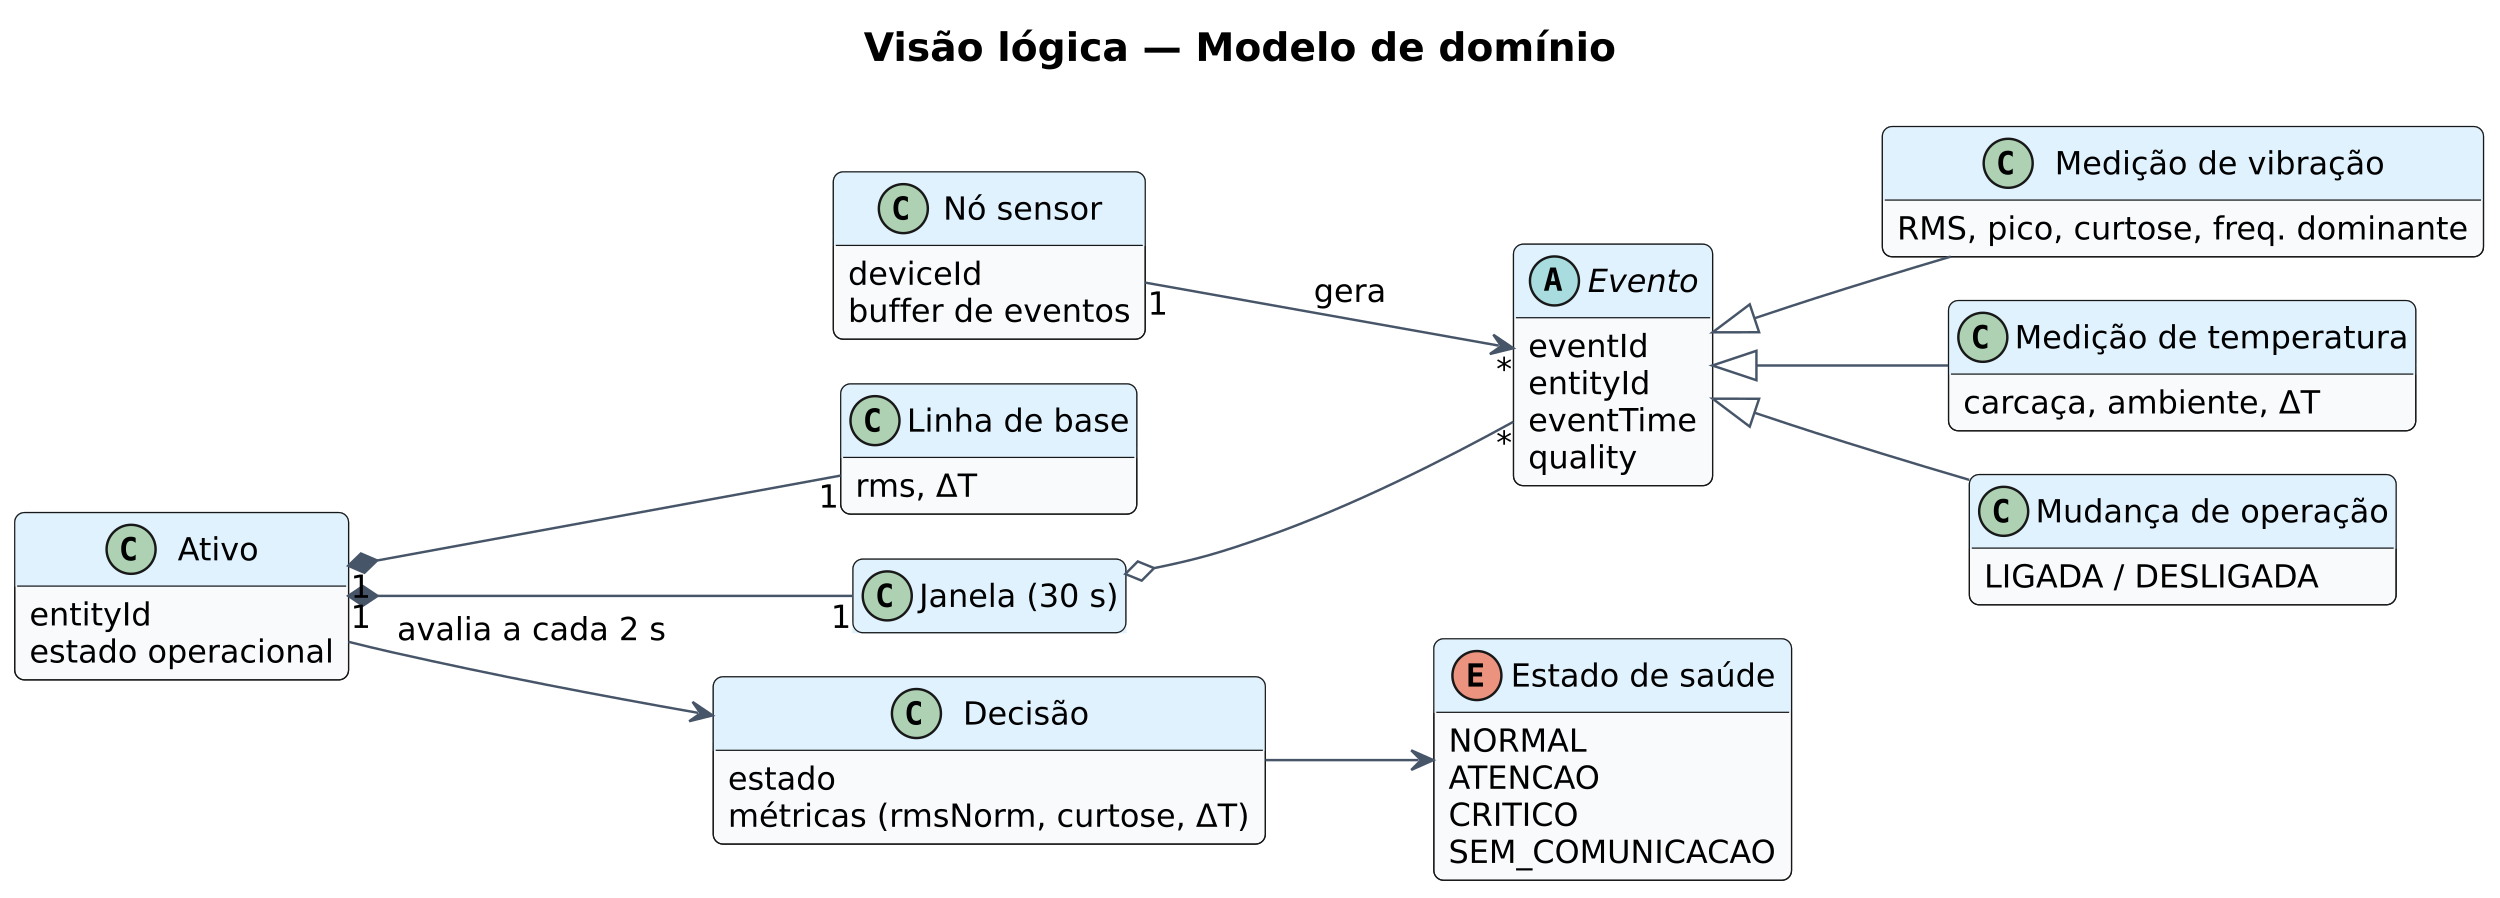
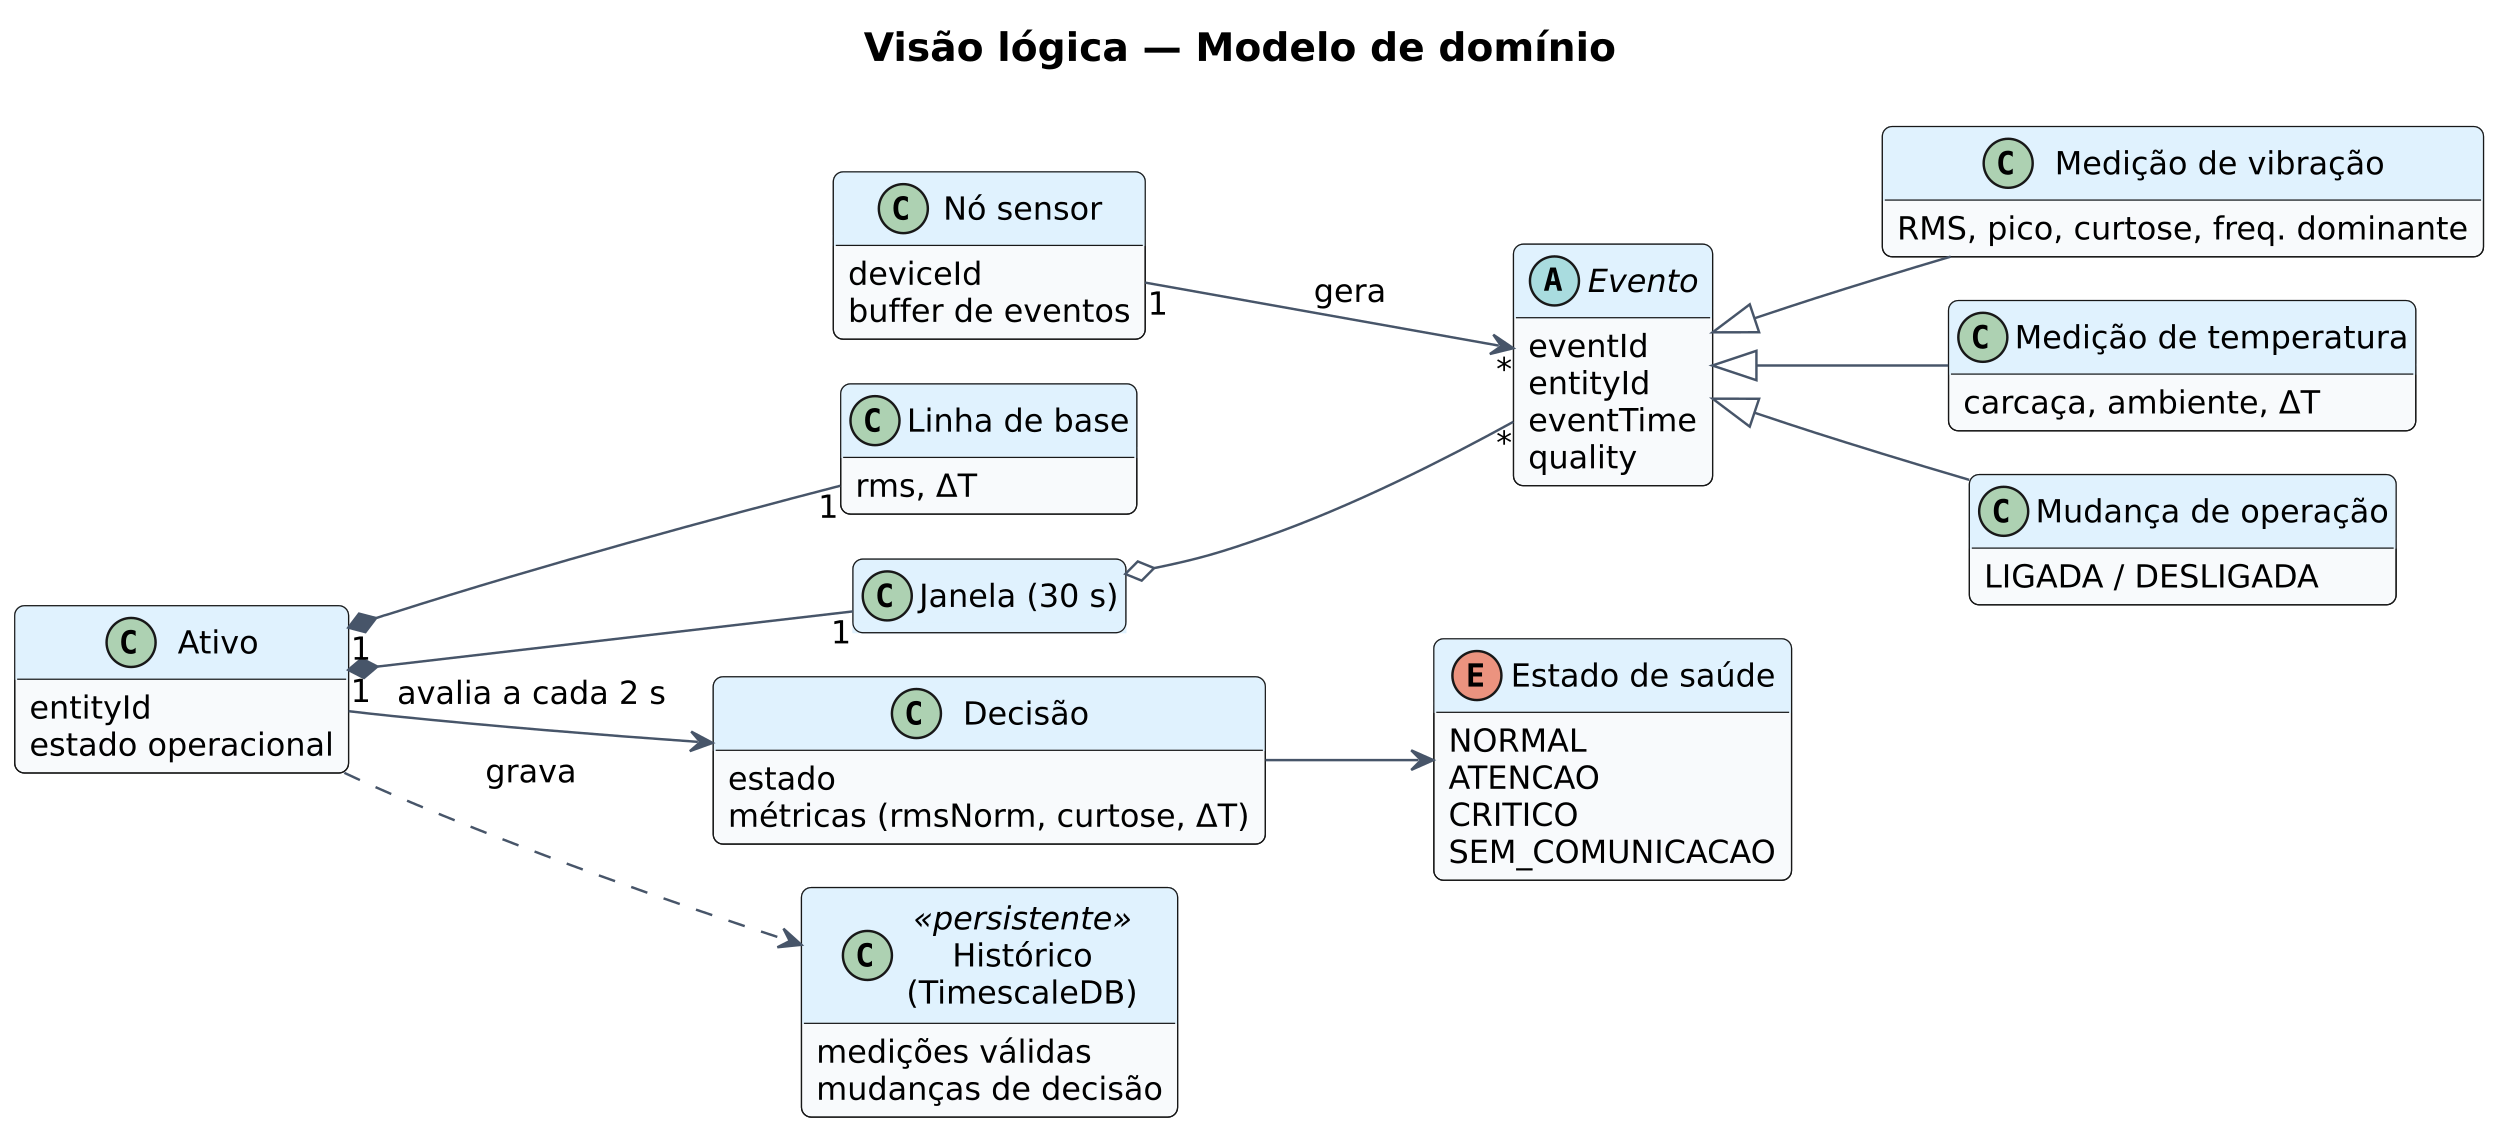
- <svg xmlns="http://www.w3.org/2000/svg" contentStyleType="text/css" height="366px" preserveAspectRatio="none" style="width:1020px;height:366px;background:#FFFFFF;" version="1.1" viewBox="0 0 1020 366" width="1020px" zoomAndPan="magnify">
+ <svg xmlns="http://www.w3.org/2000/svg" contentStyleType="text/css" height="462px" preserveAspectRatio="none" style="width:1020px;height:462px;background:#FFFFFF;" version="1.1" viewBox="0 0 1020 462" width="1020px" zoomAndPan="magnify">
  <defs />
  <g>
    <text fill="#000000" font-family="DejaVu Sans" font-size="16" font-weight="bold" lengthAdjust="spacing" textLength="307.195" x="352.402" y="24.852">Visão lógica — Modelo de domínio</text>
    <g id="elem_No">
      <rect codeLine="6" fill="#F8FAFC" height="68.266" id="No" rx="4" ry="4" style="stroke:#181818;stroke-width:0.5;" width="127.254" x="340" y="70.125" />
      <rect fill="#E0F2FE" height="30" rx="4" ry="4" style="stroke:#E0F2FE;stroke-width:0.5;" width="127.254" x="340" y="70.125" />
      <rect fill="#E0F2FE" height="4" style="stroke:#E0F2FE;stroke-width:0.5;" width="127.254" x="340" y="96.125" />
      <rect codeLine="6" fill="none" height="68.266" id="No" rx="4" ry="4" style="stroke:#181818;stroke-width:0.5;" width="127.254" x="340" y="70.125" />
      <ellipse cx="368.563" cy="85.125" fill="#ADD1B2" rx="10" ry="10" style="stroke:#181818;stroke-width:1.0;" />
      <path d="M370.422,89.359 Q369.985,89.578 369.485,89.688 Q369,89.812 368.469,89.812 Q366.547,89.812 365.532,88.547 Q364.532,87.281 364.532,84.891 Q364.532,82.5 365.532,81.234 Q366.547,79.969 368.469,79.969 Q369,79.969 369.5,80.094 Q370,80.203 370.422,80.438 L370.422,82.516 Q369.938,82.078 369.485,81.875 Q369.032,81.656 368.547,81.656 Q367.532,81.656 367,82.484 Q366.469,83.297 366.469,84.891 Q366.469,86.5 367,87.312 Q367.532,88.125 368.547,88.125 Q369.032,88.125 369.485,87.922 Q369.938,87.719 370.422,87.266 L370.422,89.359 Z " fill="#000000" />
      <text fill="#000000" font-family="DejaVu Sans" font-size="13" lengthAdjust="spacing" textLength="64.892" x="384.799" y="89.626">Nó sensor</text>
      <line style="stroke:#181818;stroke-width:0.5;" x1="341" x2="466.254" y1="100.125" y2="100.125" />
      <text fill="#000000" font-family="DejaVu Sans" font-size="13" lengthAdjust="spacing" textLength="54.787" x="346" y="116.192">deviceId</text>
      <text fill="#000000" font-family="DejaVu Sans" font-size="13" lengthAdjust="spacing" textLength="115.254" x="346" y="131.325">buffer de eventos</text>
    </g>
    <g id="elem_Evento">
      <rect codeLine="10" fill="#F8FAFC" height="98.531" id="Evento" rx="4" ry="4" style="stroke:#181818;stroke-width:0.5;" width="81.24" x="617.5" y="99.625" />
      <rect fill="#E0F2FE" height="30" rx="4" ry="4" style="stroke:#E0F2FE;stroke-width:0.5;" width="81.24" x="617.5" y="99.625" />
      <rect fill="#E0F2FE" height="4" style="stroke:#E0F2FE;stroke-width:0.5;" width="81.24" x="617.5" y="125.625" />
      <rect codeLine="10" fill="none" height="98.531" id="Evento" rx="4" ry="4" style="stroke:#181818;stroke-width:0.5;" width="81.24" x="617.5" y="99.625" />
      <ellipse cx="634.22" cy="114.625" fill="#A9DCDF" rx="10" ry="10" style="stroke:#181818;stroke-width:1.0;" />
      <path d="M633.626,110.859 L632.751,114.734 L634.517,114.734 L633.626,110.859 Z M632.486,109.141 L634.783,109.141 L637.345,118.625 L635.47,118.625 L634.876,116.281 L632.376,116.281 L631.798,118.625 L629.923,118.625 L632.486,109.141 Z " fill="#000000" />
      <text fill="#000000" font-family="DejaVu Sans" font-size="13" font-style="italic" lengthAdjust="spacing" textLength="45.195" x="647.825" y="119.126">Evento</text>
      <line style="stroke:#181818;stroke-width:0.5;" x1="618.5" x2="697.74" y1="129.625" y2="129.625" />
      <text fill="#000000" font-family="DejaVu Sans" font-size="13" lengthAdjust="spacing" textLength="49.112" x="623.5" y="145.692">eventId</text>
      <text fill="#000000" font-family="DejaVu Sans" font-size="13" lengthAdjust="spacing" textLength="49.823" x="623.5" y="160.825">entityId</text>
      <text fill="#000000" font-family="DejaVu Sans" font-size="13" lengthAdjust="spacing" textLength="69.24" x="623.5" y="175.958">eventTime</text>
      <text fill="#000000" font-family="DejaVu Sans" font-size="13" lengthAdjust="spacing" textLength="44.472" x="623.5" y="191.09">quality</text>
    </g>
    <g id="elem_Vib">
      <rect codeLine="16" fill="#F8FAFC" height="53.133" id="Vib" rx="4" ry="4" style="stroke:#181818;stroke-width:0.5;" width="245.27" x="768" y="51.625" />
      <rect fill="#E0F2FE" height="30" rx="4" ry="4" style="stroke:#E0F2FE;stroke-width:0.5;" width="245.27" x="768" y="51.625" />
      <rect fill="#E0F2FE" height="4" style="stroke:#E0F2FE;stroke-width:0.5;" width="245.27" x="768" y="77.625" />
      <rect codeLine="16" fill="none" height="53.133" id="Vib" rx="4" ry="4" style="stroke:#181818;stroke-width:0.5;" width="245.27" x="768" y="51.625" />
      <ellipse cx="819.337" cy="66.625" fill="#ADD1B2" rx="10" ry="10" style="stroke:#181818;stroke-width:1.0;" />
      <path d="M821.197,70.859 Q820.759,71.078 820.259,71.188 Q819.775,71.312 819.243,71.312 Q817.322,71.312 816.306,70.047 Q815.306,68.781 815.306,66.391 Q815.306,64 816.306,62.734 Q817.322,61.469 819.243,61.469 Q819.775,61.469 820.275,61.594 Q820.775,61.703 821.197,61.938 L821.197,64.016 Q820.712,63.578 820.259,63.375 Q819.806,63.156 819.322,63.156 Q818.306,63.156 817.775,63.984 Q817.243,64.797 817.243,66.391 Q817.243,68 817.775,68.812 Q818.306,69.625 819.322,69.625 Q819.806,69.625 820.259,69.422 Q820.712,69.219 821.197,68.766 L821.197,70.859 Z " fill="#000000" />
      <text fill="#000000" font-family="DejaVu Sans" font-size="13" lengthAdjust="spacing" textLength="134.596" x="838.337" y="71.126">Medição de vibração</text>
      <line style="stroke:#181818;stroke-width:0.5;" x1="769" x2="1012.27" y1="81.625" y2="81.625" />
      <text fill="#000000" font-family="DejaVu Sans" font-size="13" lengthAdjust="spacing" textLength="233.27" x="774" y="97.692">RMS, pico, curtose, freq. dominante</text>
    </g>
    <g id="elem_Temp">
      <rect codeLine="19" fill="#F8FAFC" height="53.133" id="Temp" rx="4" ry="4" style="stroke:#181818;stroke-width:0.5;" width="190.627" x="795" y="122.625" />
      <rect fill="#E0F2FE" height="30" rx="4" ry="4" style="stroke:#E0F2FE;stroke-width:0.5;" width="190.627" x="795" y="122.625" />
      <rect fill="#E0F2FE" height="4" style="stroke:#E0F2FE;stroke-width:0.5;" width="190.627" x="795" y="148.625" />
      <rect codeLine="19" fill="none" height="53.133" id="Temp" rx="4" ry="4" style="stroke:#181818;stroke-width:0.5;" width="190.627" x="795" y="122.625" />
      <ellipse cx="809" cy="137.625" fill="#ADD1B2" rx="10" ry="10" style="stroke:#181818;stroke-width:1.0;" />
      <path d="M810.859,141.859 Q810.422,142.078 809.922,142.188 Q809.438,142.312 808.906,142.312 Q806.984,142.312 805.969,141.047 Q804.969,139.781 804.969,137.391 Q804.969,135 805.969,133.734 Q806.984,132.469 808.906,132.469 Q809.438,132.469 809.938,132.594 Q810.438,132.703 810.859,132.938 L810.859,135.016 Q810.375,134.578 809.922,134.375 Q809.469,134.156 808.984,134.156 Q807.969,134.156 807.438,134.984 Q806.906,135.797 806.906,137.391 Q806.906,139 807.438,139.812 Q807.969,140.625 808.984,140.625 Q809.469,140.625 809.922,140.422 Q810.375,140.219 810.859,139.766 L810.859,141.859 Z " fill="#000000" />
      <text fill="#000000" font-family="DejaVu Sans" font-size="13" lengthAdjust="spacing" textLength="160.627" x="822" y="142.125">Medição de temperatura</text>
      <line style="stroke:#181818;stroke-width:0.5;" x1="796" x2="984.627" y1="152.625" y2="152.625" />
      <text fill="#000000" font-family="DejaVu Sans" font-size="13" lengthAdjust="spacing" textLength="145.875" x="801" y="168.692">carcaça, ambiente, ΔT</text>
    </g>
    <g id="elem_Op">
      <rect codeLine="22" fill="#F8FAFC" height="53.133" id="Op" rx="4" ry="4" style="stroke:#181818;stroke-width:0.5;" width="174.124" x="803.5" y="193.625" />
      <rect fill="#E0F2FE" height="30" rx="4" ry="4" style="stroke:#E0F2FE;stroke-width:0.5;" width="174.124" x="803.5" y="193.625" />
      <rect fill="#E0F2FE" height="4" style="stroke:#E0F2FE;stroke-width:0.5;" width="174.124" x="803.5" y="219.625" />
      <rect codeLine="22" fill="none" height="53.133" id="Op" rx="4" ry="4" style="stroke:#181818;stroke-width:0.5;" width="174.124" x="803.5" y="193.625" />
      <ellipse cx="817.5" cy="208.625" fill="#ADD1B2" rx="10" ry="10" style="stroke:#181818;stroke-width:1.0;" />
      <path d="M819.359,212.859 Q818.922,213.078 818.422,213.188 Q817.938,213.312 817.406,213.312 Q815.484,213.312 814.469,212.047 Q813.469,210.781 813.469,208.391 Q813.469,206 814.469,204.734 Q815.484,203.469 817.406,203.469 Q817.938,203.469 818.438,203.594 Q818.938,203.703 819.359,203.938 L819.359,206.016 Q818.875,205.578 818.422,205.375 Q817.969,205.156 817.484,205.156 Q816.469,205.156 815.938,205.984 Q815.406,206.797 815.406,208.391 Q815.406,210 815.938,210.812 Q816.469,211.625 817.484,211.625 Q817.969,211.625 818.422,211.422 Q818.875,211.219 819.359,210.766 L819.359,212.859 Z " fill="#000000" />
      <text fill="#000000" font-family="DejaVu Sans" font-size="13" lengthAdjust="spacing" textLength="144.124" x="830.5" y="213.125">Mudança de operação</text>
      <line style="stroke:#181818;stroke-width:0.5;" x1="804.5" x2="976.624" y1="223.625" y2="223.625" />
      <text fill="#000000" font-family="DejaVu Sans" font-size="13" lengthAdjust="spacing" textLength="137.014" x="809.5" y="239.692">LIGADA / DESLIGADA</text>
    </g>
    <g id="elem_Ativo">
-       <rect codeLine="25" fill="#F8FAFC" height="68.266" id="Ativo" rx="4" ry="4" style="stroke:#181818;stroke-width:0.5;" width="136.217" x="6" y="209.125" />
-       <rect fill="#E0F2FE" height="30" rx="4" ry="4" style="stroke:#E0F2FE;stroke-width:0.5;" width="136.217" x="6" y="209.125" />
-       <rect fill="#E0F2FE" height="4" style="stroke:#E0F2FE;stroke-width:0.5;" width="136.217" x="6" y="235.125" />
-       <rect codeLine="25" fill="none" height="68.266" id="Ativo" rx="4" ry="4" style="stroke:#181818;stroke-width:0.5;" width="136.217" x="6" y="209.125" />
-       <ellipse cx="53.484" cy="224.125" fill="#ADD1B2" rx="10" ry="10" style="stroke:#181818;stroke-width:1.0;" />
-       <path d="M55.343,228.359 Q54.906,228.578 54.406,228.688 Q53.922,228.812 53.39,228.812 Q51.468,228.812 50.453,227.547 Q49.453,226.281 49.453,223.891 Q49.453,221.5 50.453,220.234 Q51.468,218.969 53.39,218.969 Q53.922,218.969 54.422,219.094 Q54.922,219.203 55.343,219.438 L55.343,221.516 Q54.859,221.078 54.406,220.875 Q53.953,220.656 53.468,220.656 Q52.453,220.656 51.922,221.484 Q51.39,222.297 51.39,223.891 Q51.39,225.5 51.922,226.312 Q52.453,227.125 53.468,227.125 Q53.953,227.125 54.406,226.922 Q54.859,226.719 55.343,226.266 L55.343,228.359 Z " fill="#000000" />
-       <text fill="#000000" font-family="DejaVu Sans" font-size="13" lengthAdjust="spacing" textLength="33.249" x="72.484" y="228.625">Ativo</text>
-       <line style="stroke:#181818;stroke-width:0.5;" x1="7" x2="141.217" y1="239.125" y2="239.125" />
-       <text fill="#000000" font-family="DejaVu Sans" font-size="13" lengthAdjust="spacing" textLength="49.823" x="12" y="255.192">entityId</text>
-       <text fill="#000000" font-family="DejaVu Sans" font-size="13" lengthAdjust="spacing" textLength="124.217" x="12" y="270.325">estado operacional</text>
+       <rect codeLine="25" fill="#F8FAFC" height="68.266" id="Ativo" rx="4" ry="4" style="stroke:#181818;stroke-width:0.5;" width="136.217" x="6" y="247.125" />
+       <rect fill="#E0F2FE" height="30" rx="4" ry="4" style="stroke:#E0F2FE;stroke-width:0.5;" width="136.217" x="6" y="247.125" />
+       <rect fill="#E0F2FE" height="4" style="stroke:#E0F2FE;stroke-width:0.5;" width="136.217" x="6" y="273.125" />
+       <rect codeLine="25" fill="none" height="68.266" id="Ativo" rx="4" ry="4" style="stroke:#181818;stroke-width:0.5;" width="136.217" x="6" y="247.125" />
+       <ellipse cx="53.484" cy="262.125" fill="#ADD1B2" rx="10" ry="10" style="stroke:#181818;stroke-width:1.0;" />
+       <path d="M55.343,266.359 Q54.906,266.578 54.406,266.688 Q53.922,266.812 53.39,266.812 Q51.468,266.812 50.453,265.547 Q49.453,264.281 49.453,261.891 Q49.453,259.5 50.453,258.234 Q51.468,256.969 53.39,256.969 Q53.922,256.969 54.422,257.094 Q54.922,257.203 55.343,257.438 L55.343,259.516 Q54.859,259.078 54.406,258.875 Q53.953,258.656 53.468,258.656 Q52.453,258.656 51.922,259.484 Q51.39,260.297 51.39,261.891 Q51.39,263.5 51.922,264.312 Q52.453,265.125 53.468,265.125 Q53.953,265.125 54.406,264.922 Q54.859,264.719 55.343,264.266 L55.343,266.359 Z " fill="#000000" />
+       <text fill="#000000" font-family="DejaVu Sans" font-size="13" lengthAdjust="spacing" textLength="33.249" x="72.484" y="266.625">Ativo</text>
+       <line style="stroke:#181818;stroke-width:0.5;" x1="7" x2="141.217" y1="277.125" y2="277.125" />
+       <text fill="#000000" font-family="DejaVu Sans" font-size="13" lengthAdjust="spacing" textLength="49.823" x="12" y="293.192">entityId</text>
+       <text fill="#000000" font-family="DejaVu Sans" font-size="13" lengthAdjust="spacing" textLength="124.217" x="12" y="308.325">estado operacional</text>
    </g>
    <g id="elem_Base">
      <rect codeLine="29" fill="#F8FAFC" height="53.133" id="Base" rx="4" ry="4" style="stroke:#181818;stroke-width:0.5;" width="120.803" x="343" y="156.625" />
      <rect fill="#E0F2FE" height="30" rx="4" ry="4" style="stroke:#E0F2FE;stroke-width:0.5;" width="120.803" x="343" y="156.625" />
      <rect fill="#E0F2FE" height="4" style="stroke:#E0F2FE;stroke-width:0.5;" width="120.803" x="343" y="182.625" />
      <rect codeLine="29" fill="none" height="53.133" id="Base" rx="4" ry="4" style="stroke:#181818;stroke-width:0.5;" width="120.803" x="343" y="156.625" />
      <ellipse cx="357" cy="171.625" fill="#ADD1B2" rx="10" ry="10" style="stroke:#181818;stroke-width:1.0;" />
      <path d="M358.859,175.859 Q358.422,176.078 357.922,176.188 Q357.438,176.312 356.906,176.312 Q354.984,176.312 353.969,175.047 Q352.969,173.781 352.969,171.391 Q352.969,169 353.969,167.734 Q354.984,166.469 356.906,166.469 Q357.438,166.469 357.938,166.594 Q358.438,166.703 358.859,166.938 L358.859,169.016 Q358.375,168.578 357.922,168.375 Q357.469,168.156 356.984,168.156 Q355.969,168.156 355.438,168.984 Q354.906,169.797 354.906,171.391 Q354.906,173 355.438,173.812 Q355.969,174.625 356.984,174.625 Q357.469,174.625 357.922,174.422 Q358.375,174.219 358.859,173.766 L358.859,175.859 Z " fill="#000000" />
      <text fill="#000000" font-family="DejaVu Sans" font-size="13" lengthAdjust="spacing" textLength="90.803" x="370" y="176.125">Linha de base</text>
      <line style="stroke:#181818;stroke-width:0.5;" x1="344" x2="462.803" y1="186.625" y2="186.625" />
      <text fill="#000000" font-family="DejaVu Sans" font-size="13" lengthAdjust="spacing" textLength="49.88" x="349" y="202.692">rms, ΔT</text>
    </g>
    <g id="elem_Janela">
      <rect codeLine="32" fill="#F8FAFC" height="30" id="Janela" rx="4" ry="4" style="stroke:#181818;stroke-width:0.5;" width="111.339" x="348" y="228.125" />
      <rect fill="#E0F2FE" height="30" rx="4" ry="4" style="stroke:#E0F2FE;stroke-width:0.5;" width="111.339" x="348" y="228.125" />
      <rect fill="#E0F2FE" height="4" style="stroke:#E0F2FE;stroke-width:0.5;" width="111.339" x="348" y="254.125" />
      <rect codeLine="32" fill="none" height="30" id="Janela" rx="4" ry="4" style="stroke:#181818;stroke-width:0.5;" width="111.339" x="348" y="228.125" />
      <ellipse cx="362" cy="243.125" fill="#ADD1B2" rx="10" ry="10" style="stroke:#181818;stroke-width:1.0;" />
      <path d="M363.859,247.359 Q363.422,247.578 362.922,247.688 Q362.438,247.812 361.906,247.812 Q359.984,247.812 358.969,246.547 Q357.969,245.281 357.969,242.891 Q357.969,240.5 358.969,239.234 Q359.984,237.969 361.906,237.969 Q362.438,237.969 362.938,238.094 Q363.438,238.203 363.859,238.438 L363.859,240.516 Q363.375,240.078 362.922,239.875 Q362.469,239.656 361.984,239.656 Q360.969,239.656 360.438,240.484 Q359.906,241.297 359.906,242.891 Q359.906,244.5 360.438,245.312 Q360.969,246.125 361.984,246.125 Q362.469,246.125 362.922,245.922 Q363.375,245.719 363.859,245.266 L363.859,247.359 Z " fill="#000000" />
      <text fill="#000000" font-family="DejaVu Sans" font-size="13" lengthAdjust="spacing" textLength="81.339" x="375" y="247.625">Janela (30 s)</text>
    </g>
    <g id="elem_Decisao">
      <rect codeLine="33" fill="#F8FAFC" height="68.266" id="Decisao" rx="4" ry="4" style="stroke:#181818;stroke-width:0.5;" width="225.262" x="291" y="276.125" />
      <rect fill="#E0F2FE" height="30" rx="4" ry="4" style="stroke:#E0F2FE;stroke-width:0.5;" width="225.262" x="291" y="276.125" />
      <rect fill="#E0F2FE" height="4" style="stroke:#E0F2FE;stroke-width:0.5;" width="225.262" x="291" y="302.125" />
      <rect codeLine="33" fill="none" height="68.266" id="Decisao" rx="4" ry="4" style="stroke:#181818;stroke-width:0.5;" width="225.262" x="291" y="276.125" />
      <ellipse cx="373.901" cy="291.125" fill="#ADD1B2" rx="10" ry="10" style="stroke:#181818;stroke-width:1.0;" />
      <path d="M375.76,295.359 Q375.323,295.578 374.823,295.688 Q374.338,295.812 373.807,295.812 Q371.885,295.812 370.87,294.547 Q369.87,293.281 369.87,290.891 Q369.87,288.5 370.87,287.234 Q371.885,285.969 373.807,285.969 Q374.338,285.969 374.838,286.094 Q375.338,286.203 375.76,286.438 L375.76,288.516 Q375.276,288.078 374.823,287.875 Q374.37,287.656 373.885,287.656 Q372.87,287.656 372.338,288.484 Q371.807,289.297 371.807,290.891 Q371.807,292.5 372.338,293.312 Q372.87,294.125 373.885,294.125 Q374.37,294.125 374.823,293.922 Q375.276,293.719 375.76,293.266 L375.76,295.359 Z " fill="#000000" />
      <text fill="#000000" font-family="DejaVu Sans" font-size="13" lengthAdjust="spacing" textLength="51.46" x="392.901" y="295.625">Decisão</text>
      <line style="stroke:#181818;stroke-width:0.5;" x1="292" x2="515.262" y1="306.125" y2="306.125" />
      <text fill="#000000" font-family="DejaVu Sans" font-size="13" lengthAdjust="spacing" textLength="44.04" x="297" y="322.192">estado</text>
      <text fill="#000000" font-family="DejaVu Sans" font-size="13" lengthAdjust="spacing" textLength="213.262" x="297" y="337.325">métricas (rmsNorm, curtose, ΔT)</text>
    </g>
    <g id="elem_Estado">
      <rect codeLine="37" fill="#F8FAFC" height="98.531" id="Estado" rx="4" ry="4" style="stroke:#181818;stroke-width:0.5;" width="145.955" x="585" y="260.625" />
      <rect fill="#E0F2FE" height="30" rx="4" ry="4" style="stroke:#E0F2FE;stroke-width:0.5;" width="145.955" x="585" y="260.625" />
      <rect fill="#E0F2FE" height="4" style="stroke:#E0F2FE;stroke-width:0.5;" width="145.955" x="585" y="286.625" />
      <rect codeLine="37" fill="none" height="98.531" id="Estado" rx="4" ry="4" style="stroke:#181818;stroke-width:0.5;" width="145.955" x="585" y="260.625" />
      <ellipse cx="602.58" cy="275.625" fill="#EB937F" rx="10" ry="10" style="stroke:#181818;stroke-width:1.0;" />
      <path d="M605.049,280.125 L599.143,280.125 L599.143,270.641 L605.049,270.641 L605.049,272.297 L601.018,272.297 L601.018,274.344 L604.674,274.344 L604.674,276 L601.018,276 L601.018,278.469 L605.049,278.469 L605.049,280.125 Z " fill="#000000" />
      <text fill="#000000" font-family="DejaVu Sans" font-size="13" lengthAdjust="spacing" textLength="107.999" x="616.376" y="280.125">Estado de saúde</text>
      <line style="stroke:#181818;stroke-width:0.5;" x1="586" x2="729.955" y1="290.625" y2="290.625" />
      <text fill="#000000" font-family="DejaVu Sans" font-size="13" lengthAdjust="spacing" textLength="56.342" x="591" y="306.692">NORMAL</text>
      <text fill="#000000" font-family="DejaVu Sans" font-size="13" lengthAdjust="spacing" textLength="62.975" x="591" y="321.825">ATENCAO</text>
      <text fill="#000000" font-family="DejaVu Sans" font-size="13" lengthAdjust="spacing" textLength="53.028" x="591" y="336.957">CRITICO</text>
      <text fill="#000000" font-family="DejaVu Sans" font-size="13" lengthAdjust="spacing" textLength="133.955" x="591" y="352.09">SEM_COMUNICACAO</text>
    </g>
+     <g id="elem_Hist">
+       <rect codeLine="44" fill="#F8FAFC" height="93.664" id="Hist" rx="4" ry="4" style="stroke:#181818;stroke-width:0.5;" width="153.464" x="327" y="362.125" />
+       <rect fill="#E0F2FE" height="55.398" rx="4" ry="4" style="stroke:#E0F2FE;stroke-width:0.5;" width="153.464" x="327" y="362.125" />
+       <rect fill="#E0F2FE" height="4" style="stroke:#E0F2FE;stroke-width:0.5;" width="153.464" x="327" y="413.523" />
+       <rect codeLine="44" fill="none" height="93.664" id="Hist" rx="4" ry="4" style="stroke:#181818;stroke-width:0.5;" width="153.464" x="327" y="362.125" />
+       <ellipse cx="353.906" cy="389.824" fill="#ADD1B2" rx="10" ry="10" style="stroke:#181818;stroke-width:1.0;" />
+       <path d="M355.766,394.059 Q355.328,394.277 354.828,394.387 Q354.344,394.512 353.812,394.512 Q351.891,394.512 350.875,393.246 Q349.875,391.981 349.875,389.59 Q349.875,387.199 350.875,385.934 Q351.891,384.668 353.812,384.668 Q354.344,384.668 354.844,384.793 Q355.344,384.902 355.766,385.137 L355.766,387.215 Q355.281,386.777 354.828,386.574 Q354.375,386.356 353.891,386.356 Q352.875,386.356 352.344,387.184 Q351.812,387.996 351.812,389.59 Q351.812,391.199 352.344,392.012 Q352.875,392.824 353.891,392.824 Q354.375,392.824 354.828,392.621 Q355.281,392.418 355.766,391.965 L355.766,394.059 Z " fill="#000000" />
+       <text fill="#000000" font-family="DejaVu Sans" font-size="13" font-style="italic" lengthAdjust="spacing" textLength="89.089" x="372.621" y="379.192">«persistente»</text>
+       <text fill="#000000" font-family="DejaVu Sans" font-size="13" lengthAdjust="spacing" textLength="57.269" x="388.532" y="394.325">Histórico</text>
+       <text fill="#000000" font-family="DejaVu Sans" font-size="13" lengthAdjust="spacing" textLength="94.783" x="369.774" y="409.457">(TimescaleDB)</text>
+       <line style="stroke:#181818;stroke-width:0.5;" x1="328" x2="479.464" y1="417.523" y2="417.523" />
+       <text fill="#000000" font-family="DejaVu Sans" font-size="13" lengthAdjust="spacing" textLength="112.404" x="333" y="433.59">medições válidas</text>
+       <text fill="#000000" font-family="DejaVu Sans" font-size="13" lengthAdjust="spacing" textLength="141.464" x="333" y="448.723">mudanças de decisão</text>
+     </g>
    <polygon fill="#475569" points="617.429,142.073,609.27,136.556,612.506,141.195,607.866,144.432,617.429,142.073" style="stroke:#475569;stroke-width:1.0;" />
    <path d="M467.24,115.306 C514.27,123.688 571.293,133.851 611.522,141.02 " fill="none" style="stroke:#475569;stroke-width:1.0;" />
    <text fill="#000000" font-family="DejaVu Sans" font-size="13" lengthAdjust="spacing" textLength="29.561" x="536" y="123.192">gera</text>
    <text fill="#000000" font-family="DejaVu Sans" font-size="13" lengthAdjust="spacing" textLength="6.5" x="610.429" y="155.14">*</text>
    <text fill="#000000" font-family="DejaVu Sans" font-size="13" lengthAdjust="spacing" textLength="8.271" x="468.24" y="128.373">1</text>
    <polygon fill="none" points="698.745,135.59,717.719,135.553,713.902,124.176,698.745,135.59" style="stroke:#475569;stroke-width:1.0;" />
    <path d="M715.811,129.864 C736.415,122.951 744.961,120.245 768,113.125 C777.018,110.338 786.435,107.5 795.862,104.706 " fill="none" style="stroke:#475569;stroke-width:1.0;" />
    <polygon fill="none" points="698.624,149.125,716.624,155.125,716.624,143.125,698.624,149.125" style="stroke:#475569;stroke-width:1.0;" />
    <path d="M716.624,149.125 C743.14,149.125 761.218,149.125 794.871,149.125 " fill="none" style="stroke:#475569;stroke-width:1.0;" />
    <polygon fill="none" points="698.745,162.66,713.902,174.074,717.719,162.697,698.745,162.66" style="stroke:#475569;stroke-width:1.0;" />
    <path d="M715.811,168.386 C736.415,175.298 744.961,178.005 768,185.125 C779.43,188.657 791.5,192.272 803.42,195.774 " fill="none" style="stroke:#475569;stroke-width:1.0;" />
-     <polygon fill="#475569" points="142.065,243.125,148.065,247.125,154.065,243.125,148.065,239.125,142.065,243.125" style="stroke:#475569;stroke-width:1.0;" />
-     <path d="M154.065,243.125 C214.885,243.125 291.428,243.125 347.993,243.125 " fill="none" style="stroke:#475569;stroke-width:1.0;" />
-     <text fill="#000000" font-family="DejaVu Sans" font-size="13" lengthAdjust="spacing" textLength="8.271" x="338.993" y="256.192">1</text>
-     <text fill="#000000" font-family="DejaVu Sans" font-size="13" lengthAdjust="spacing" textLength="8.271" x="143.065" y="256.192">1</text>
-     <polygon fill="#475569" points="142.065,230.838,148.687,233.692,153.868,228.676,147.246,225.823,142.065,230.838" style="stroke:#475569;stroke-width:1.0;" />
-     <path d="M153.868,228.676 C212.91,217.859 286.276,204.418 342.953,194.034 " fill="none" style="stroke:#475569;stroke-width:1.0;" />
-     <text fill="#000000" font-family="DejaVu Sans" font-size="13" lengthAdjust="spacing" textLength="8.271" x="333.953" y="207.101">1</text>
-     <text fill="#000000" font-family="DejaVu Sans" font-size="13" lengthAdjust="spacing" textLength="8.271" x="143.065" y="243.905">1</text>
+     <polygon fill="#475569" points="142.065,273.343,148.486,276.625,153.985,271.96,147.564,268.678,142.065,273.343" style="stroke:#475569;stroke-width:1.0;" />
+     <path d="M153.985,271.96 C214.804,264.903 291.428,256.013 347.993,249.449 " fill="none" style="stroke:#475569;stroke-width:1.0;" />
+     <text fill="#000000" font-family="DejaVu Sans" font-size="13" lengthAdjust="spacing" textLength="8.271" x="338.993" y="262.516">1</text>
+     <text fill="#000000" font-family="DejaVu Sans" font-size="13" lengthAdjust="spacing" textLength="8.271" x="143.065" y="286.41">1</text>
+     <polygon fill="#475569" points="142.106,256.088,149.082,257.914,153.451,252.177,146.474,250.351,142.106,256.088" style="stroke:#475569;stroke-width:1.0;" />
+     <path d="M153.451,252.177 C159.48,250.098 154.165,251.992 160,250.125 C221.777,230.361 293.482,210.981 342.81,198.19 " fill="none" style="stroke:#475569;stroke-width:1.0;" />
+     <text fill="#000000" font-family="DejaVu Sans" font-size="13" lengthAdjust="spacing" textLength="8.271" x="333.81" y="211.257">1</text>
+     <text fill="#000000" font-family="DejaVu Sans" font-size="13" lengthAdjust="spacing" textLength="8.271" x="143.106" y="269.155">1</text>
    <polygon fill="none" points="459.125,234.188,465.804,236.908,470.883,231.79,464.205,229.07,459.125,234.188" style="stroke:#475569;stroke-width:1.0;" />
    <path d="M470.883,231.79 C489.229,228.048 497.87,225.465 516,219.125 C551.601,206.675 589.793,187.307 617.437,172.096 " fill="none" style="stroke:#475569;stroke-width:1.0;" />
    <text fill="#000000" font-family="DejaVu Sans" font-size="13" lengthAdjust="spacing" textLength="6.5" x="610.437" y="185.163">*</text>
-     <polygon fill="#475569" points="290.731,291.887,282.561,286.386,285.806,291.02,281.173,294.265,290.731,291.887" style="stroke:#475569;stroke-width:1.0;" />
-     <path d="M142.146,261.858 C148.167,263.367 154.184,264.813 160,266.125 C202.47,275.706 243.579,283.58 284.822,290.846 " fill="none" style="stroke:#475569;stroke-width:1.0;" />
-     <text fill="#000000" font-family="DejaVu Sans" font-size="13" lengthAdjust="spacing" textLength="109.688" x="162" y="261.192">avalia a cada 2 s</text>
+     <polygon fill="#475569" points="290.715,303.109,282.021,298.482,285.728,302.755,281.455,306.462,290.715,303.109" style="stroke:#475569;stroke-width:1.0;" />
+     <path d="M142.238,290.171 C148.24,290.874 154.227,291.538 160,292.125 C202.63,296.462 243.591,299.765 284.73,302.685 " fill="none" style="stroke:#475569;stroke-width:1.0;" />
+     <text fill="#000000" font-family="DejaVu Sans" font-size="13" lengthAdjust="spacing" textLength="109.688" x="162" y="287.192">avalia a cada 2 s</text>
    <polygon fill="#475569" points="584.781,310.125,575.781,306.125,579.781,310.125,575.781,314.125,584.781,310.125" style="stroke:#475569;stroke-width:1.0;" />
    <path d="M516.353,310.125 C539.569,310.125 557.444,310.125 578.781,310.125 " fill="none" style="stroke:#475569;stroke-width:1.0;" />
+     <polygon fill="#475569" points="326.97,385.486,319.66,378.885,322.218,383.931,317.172,386.488,326.97,385.486" style="stroke:#475569;stroke-width:1.0;" />
+     <path d="M140.491,315.325 C147.029,318.416 153.61,321.403 160,324.125 C214.895,347.512 272.92,367.797 321.267,383.62 " fill="none" style="stroke:#475569;stroke-width:1.0;stroke-dasharray:7.0,7.0;" />
+     <text fill="#000000" font-family="DejaVu Sans" font-size="13" lengthAdjust="spacing" textLength="37.223" x="198" y="319.192">grava</text>
  </g>
</svg>
